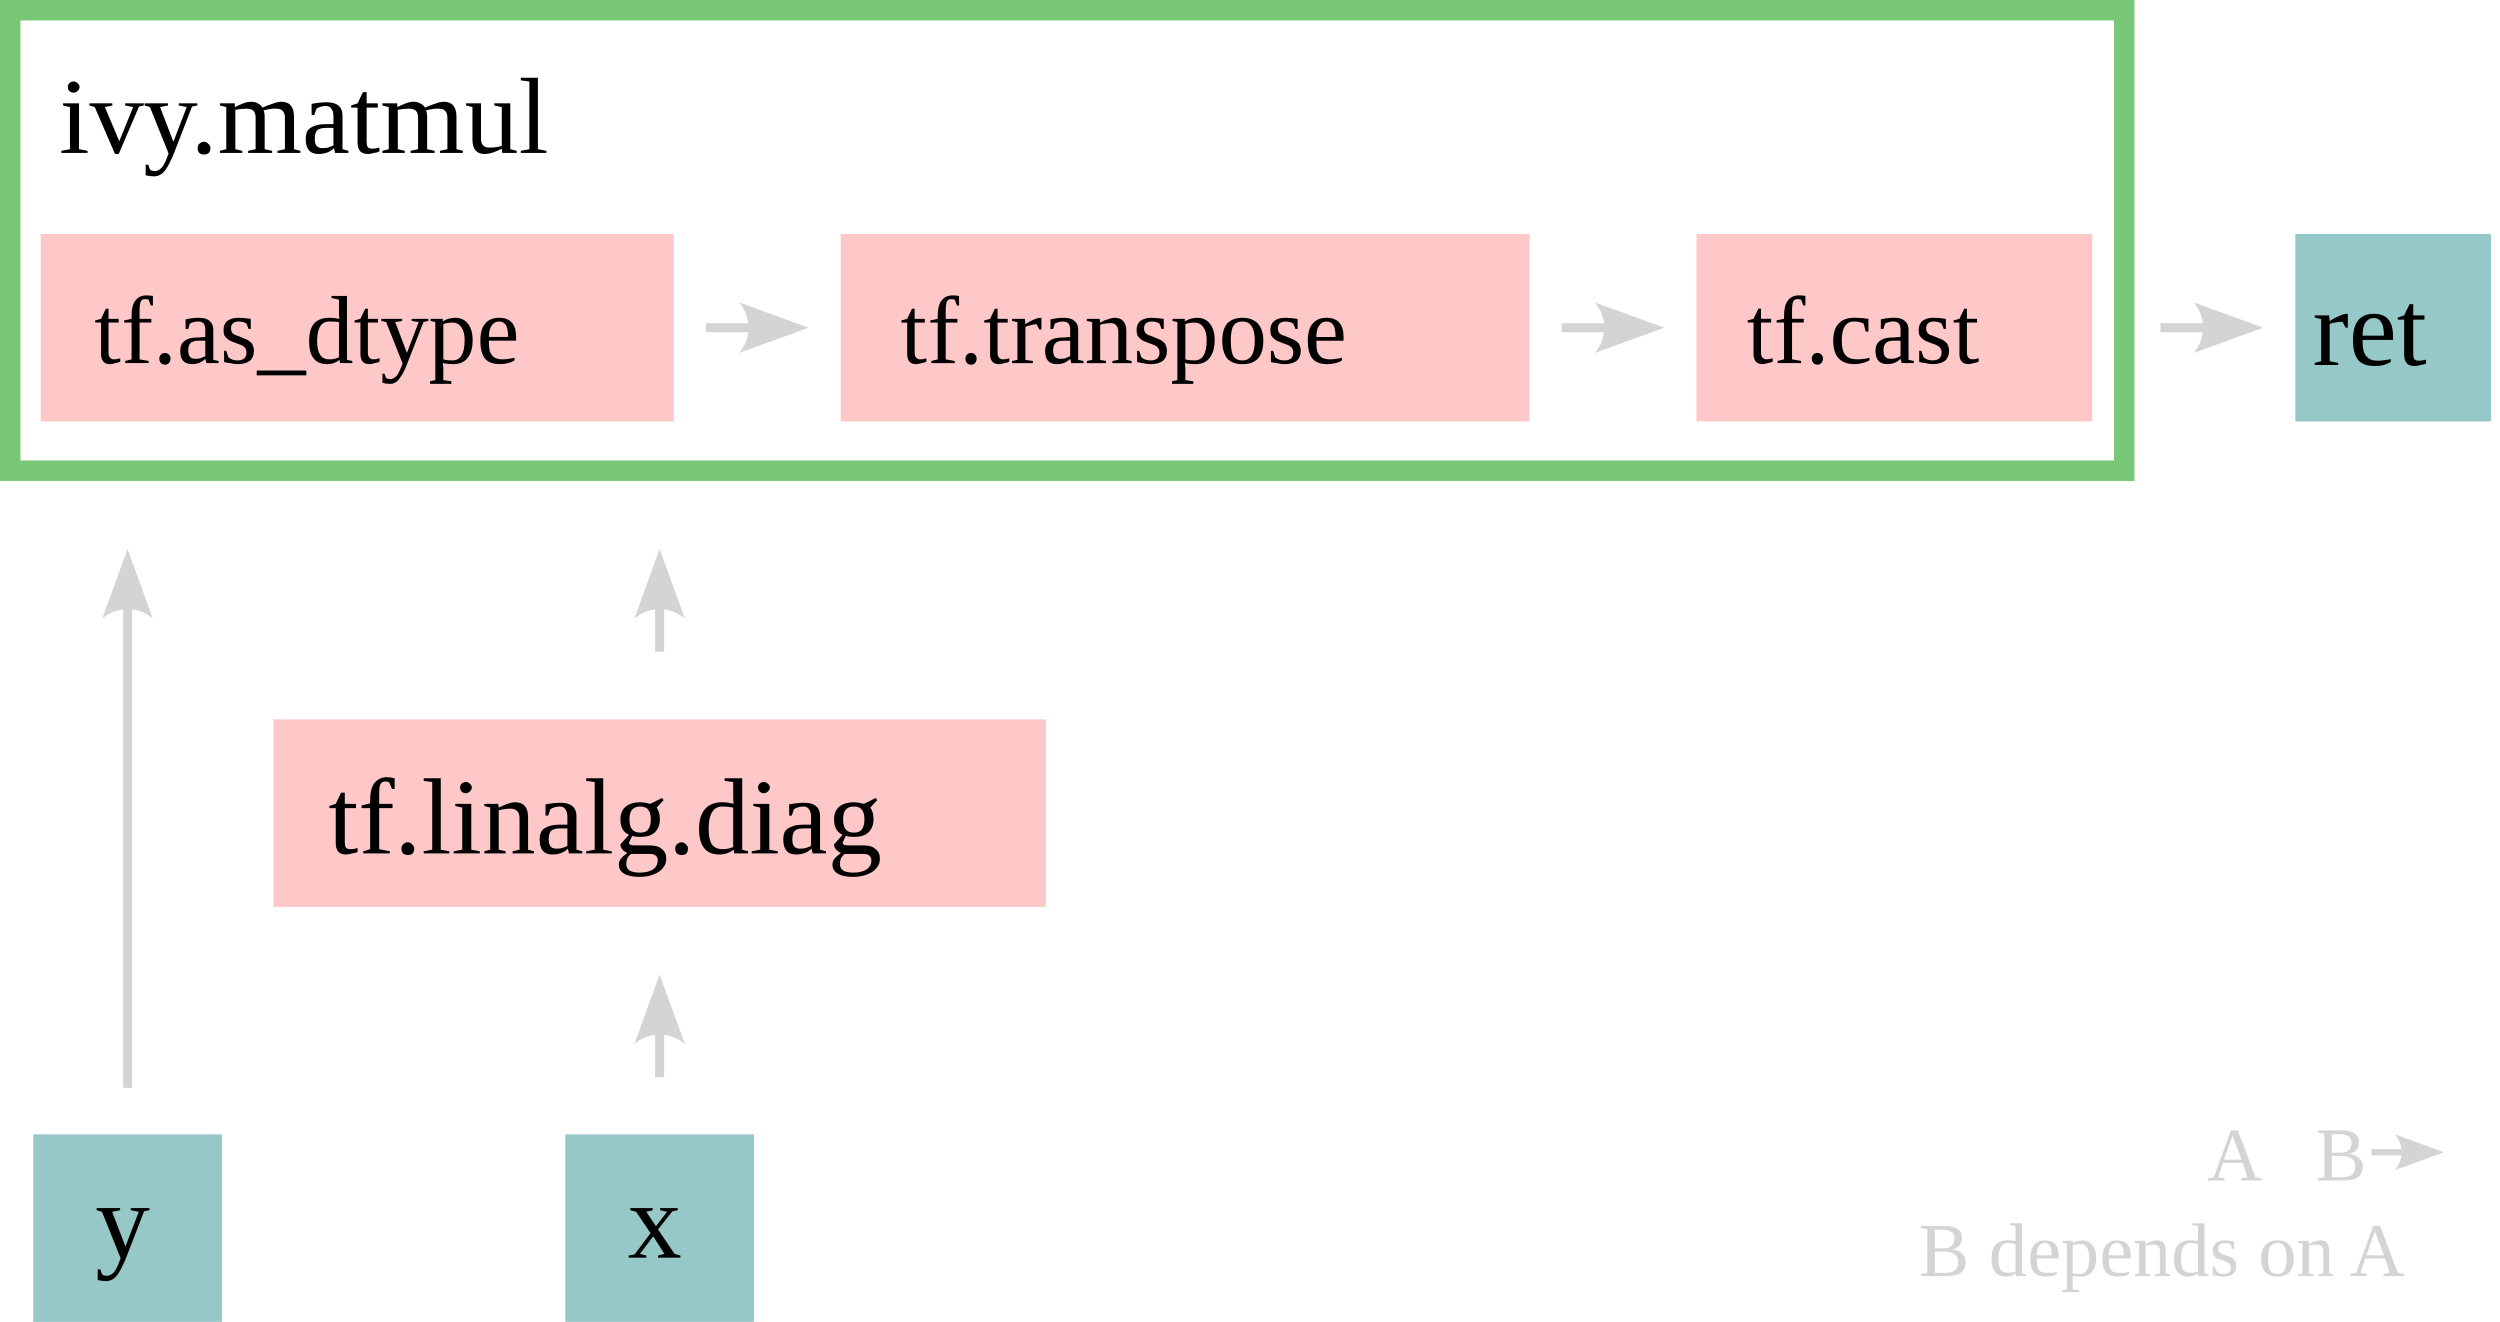
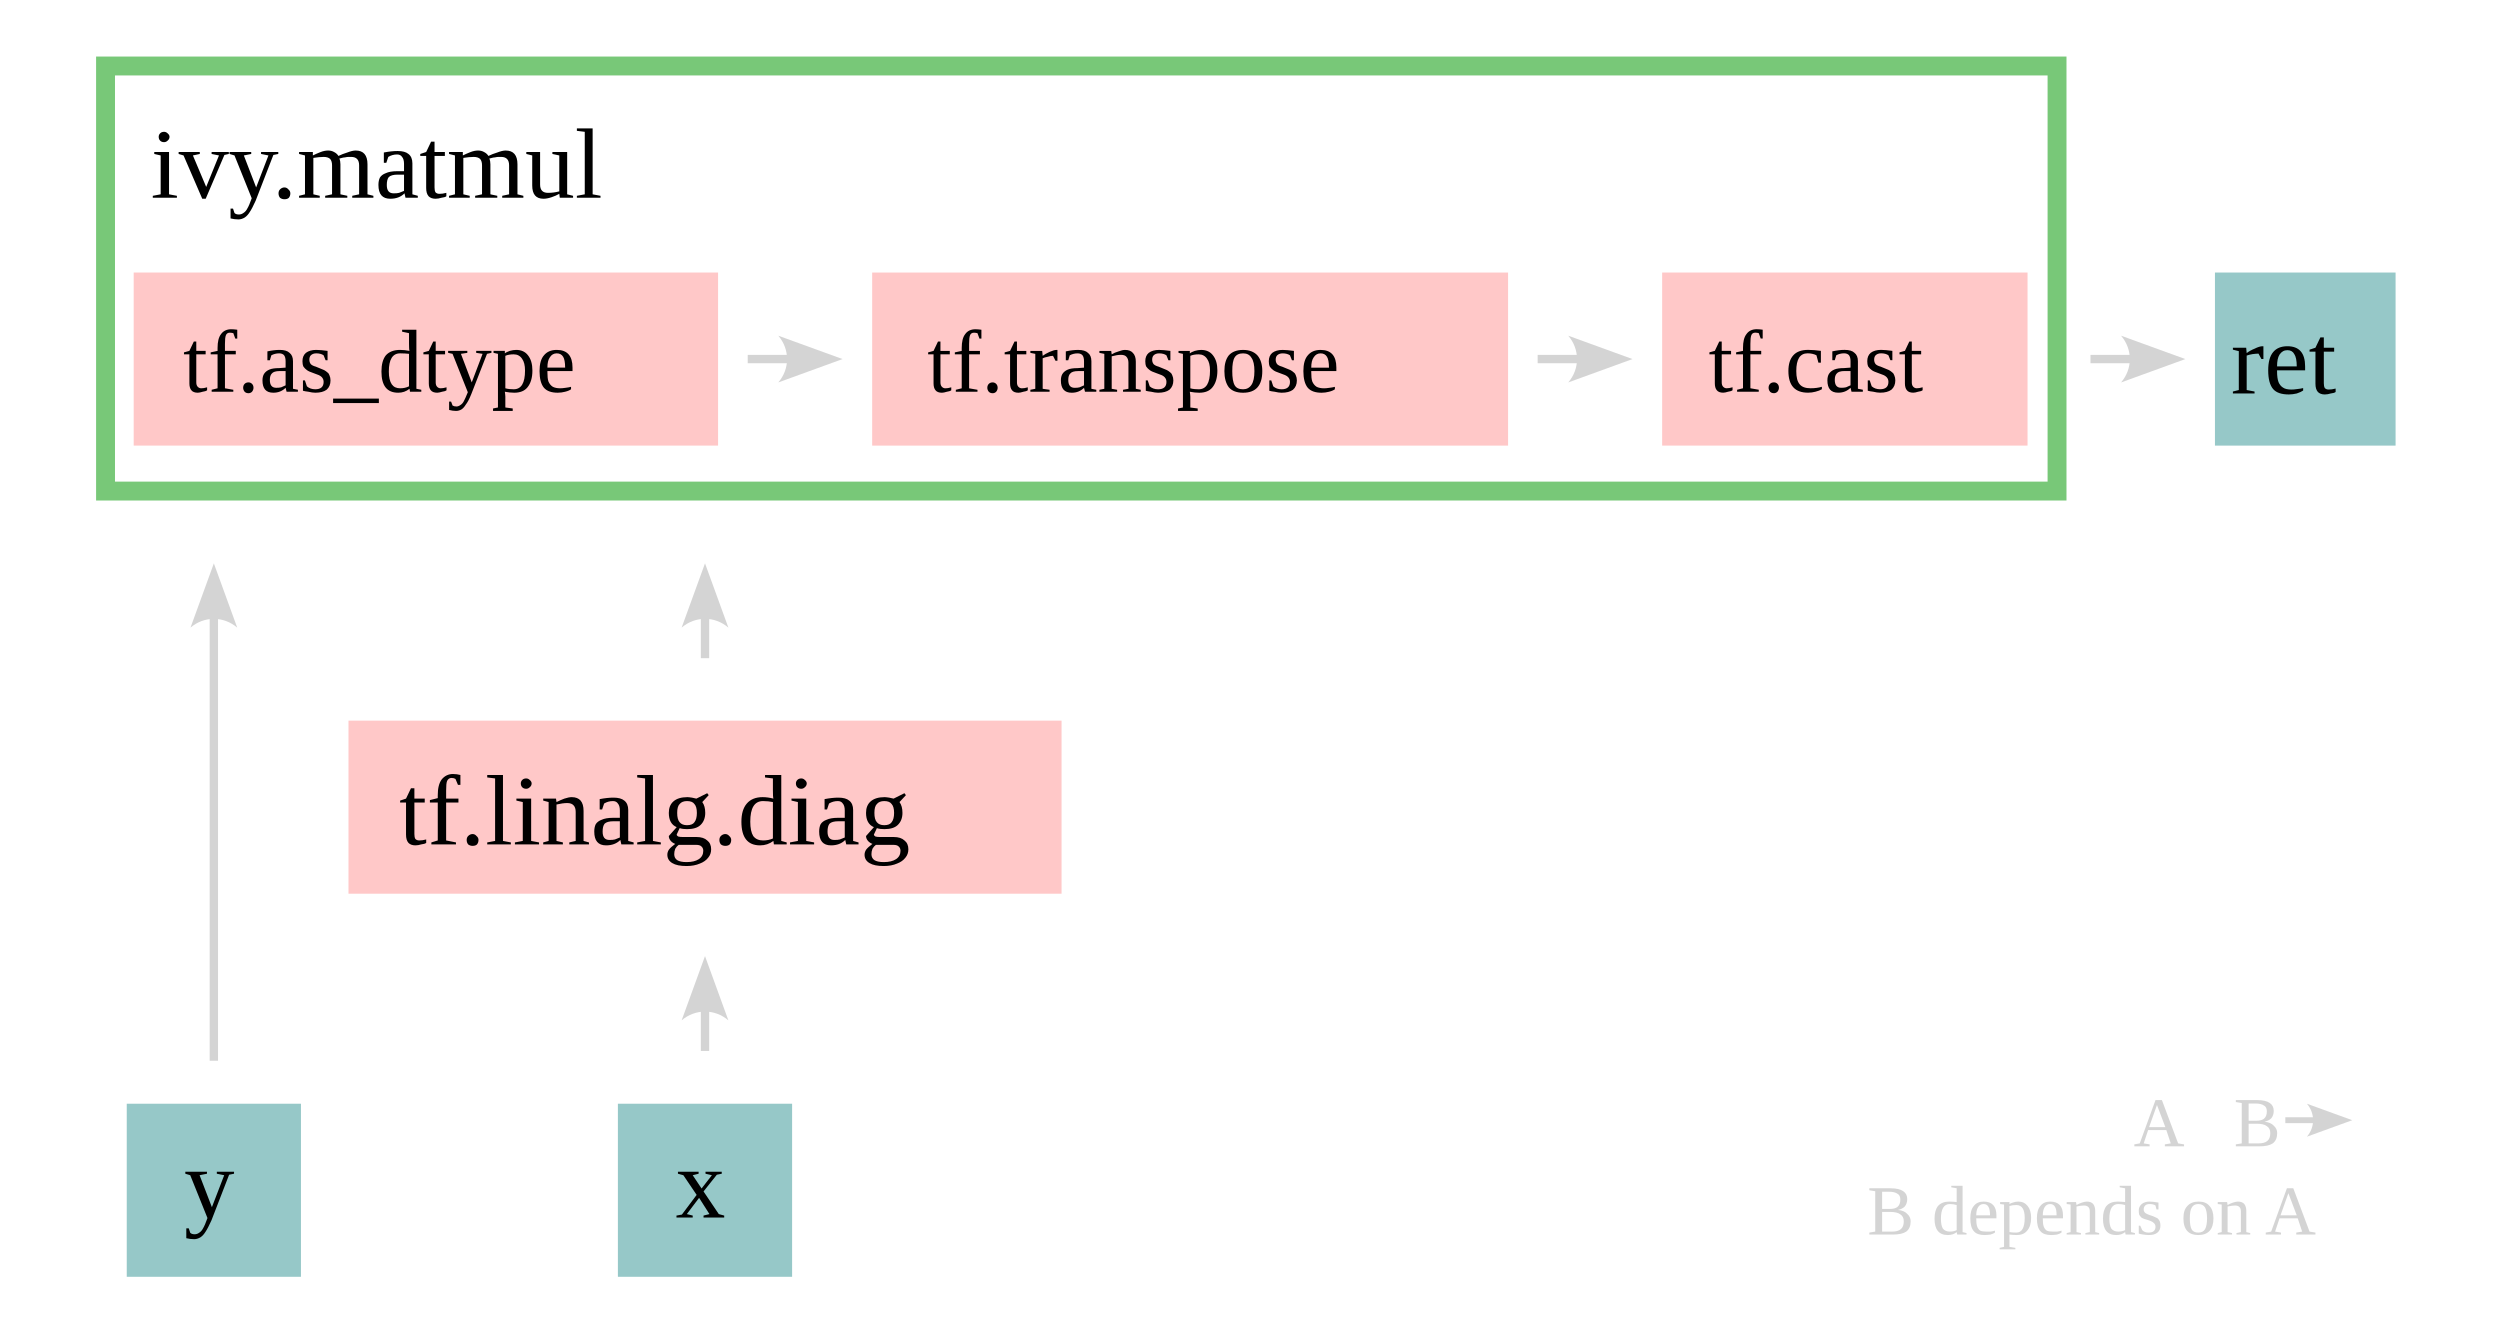
- <svg xmlns="http://www.w3.org/2000/svg" width="73.273mm" height="38.742mm" viewBox="0 0 73.273 38.742" version="1.1" id="svg5">
+ <svg xmlns="http://www.w3.org/2000/svg" width="300" height="160" viewBox="0 0 79.375 42.333" version="1.1" id="svg5">
  <defs id="defs2">
    <rect x="116.704" y="311.855" width="428.172" height="191.286" id="rect10250" />
    <rect x="502.948" y="376.389" width="35.552" height="45.986" id="rect6652" />
    <rect x="549.9" y="420.25" width="53.328" height="39.61" id="rect6640" />
    <marker style="overflow:visible" id="Arrow2-6-1" refX="0" refY="0" orient="auto-start-reverse" markerWidth="7.7" markerHeight="5.6" viewBox="0 0 7.7 5.6" preserveAspectRatio="xMidYMid">
      <path transform="scale(0.7)" d="M -2,-4 9,0 -2,4 c 2,-2.33 2,-5.66 0,-8 z" style="fill:context-stroke;fill-rule:evenodd;stroke:none" id="arrow2L-5-9" />
    </marker>
    <marker style="overflow:visible" id="Arrow2-6-5" refX="0" refY="0" orient="auto-start-reverse" markerWidth="7.7" markerHeight="5.6" viewBox="0 0 7.7 5.6" preserveAspectRatio="xMidYMid">
      <path transform="scale(0.7)" d="M -2,-4 9,0 -2,4 c 2,-2.33 2,-5.66 0,-8 z" style="fill:context-stroke;fill-rule:evenodd;stroke:none" id="arrow2L-5-5" />
    </marker>
    <marker style="overflow:visible" id="Arrow2-6-1-3" refX="0" refY="0" orient="auto-start-reverse" markerWidth="7.7" markerHeight="5.6" viewBox="0 0 7.7 5.6" preserveAspectRatio="xMidYMid">
      <path transform="scale(0.7)" d="M -2,-4 9,0 -2,4 c 2,-2.33 2,-5.66 0,-8 z" style="fill:context-stroke;fill-rule:evenodd;stroke:none" id="arrow2L-5-9-0" />
    </marker>
    <marker style="overflow:visible" id="Arrow2-6-1-9" refX="0" refY="0" orient="auto-start-reverse" markerWidth="7.7" markerHeight="5.6" viewBox="0 0 7.7 5.6" preserveAspectRatio="xMidYMid">
      <path transform="scale(0.7)" d="M -2,-4 9,0 -2,4 c 2,-2.33 2,-5.66 0,-8 z" style="fill:context-stroke;fill-rule:evenodd;stroke:none" id="arrow2L-5-9-5" />
    </marker>
    <marker style="overflow:visible" id="Arrow2-6-1-0" refX="0" refY="0" orient="auto-start-reverse" markerWidth="7.7" markerHeight="5.6" viewBox="0 0 7.7 5.6" preserveAspectRatio="xMidYMid">
      <path transform="scale(0.7)" d="M -2,-4 9,0 -2,4 c 2,-2.33 2,-5.66 0,-8 z" style="fill:context-stroke;fill-rule:evenodd;stroke:none" id="arrow2L-5-9-8" />
    </marker>
  </defs>
  <g id="layer1" transform="translate(-95.38313,-96.52577)">
-     <g id="g2627" transform="translate(-1.803006,-0.3833618)">
+     <g id="g2627" transform="translate(1.247996,1.412343)">
      <rect style="fill:#ffc8c8;fill-opacity:1;stroke-width:0.076" id="rect6446" width="18.554" height="5.495" x="98.38" y="103.766" />
      <text xml:space="preserve" style="font-size:2.822px;fill:#d4d4c8;fill-opacity:1;stroke:#d4d4d4;stroke-width:0.265;stroke-dasharray:none;stroke-opacity:1" x="99.945" y="107.551" id="text6450">
        <tspan style="font-size:2.822px;fill:#000000;fill-opacity:1;stroke:none;stroke-width:0.265;stroke-opacity:1" x="99.945" y="107.551" id="tspan6448">tf.as_dtype</tspan>
        <tspan style="font-size:2.822px;fill:#000000;fill-opacity:1;stroke:none;stroke-width:0.265;stroke-opacity:1" x="99.945" y="111.079" id="tspan2498" />
      </text>
    </g>
-     <g id="g2634" transform="translate(-0.03936534)">
+     <g id="g2634" transform="translate(3.011637,1.795705)">
      <rect style="fill:#ffc8c8;fill-opacity:1;stroke-width:0.08" id="rect6446-3" width="20.19" height="5.495" x="120.063" y="103.383" />
      <text xml:space="preserve" style="font-size:2.822px;fill:#d4d4c8;fill-opacity:1;stroke:#d4d4d4;stroke-width:0.265;stroke-dasharray:none;stroke-opacity:1" x="121.809" y="107.168" id="text6450-3">
        <tspan style="font-size:2.822px;fill:#000000;fill-opacity:1;stroke:none;stroke-width:0.265;stroke-opacity:1" x="121.809" y="107.168" id="tspan6448-2">tf.transpose</tspan>
        <tspan style="font-size:2.822px;fill:#000000;fill-opacity:1;stroke:none;stroke-width:0.265;stroke-opacity:1" x="121.809" y="110.695" id="tspan2562" />
        <tspan style="font-size:2.822px;fill:#000000;fill-opacity:1;stroke:none;stroke-width:0.265;stroke-opacity:1" x="121.809" y="114.223" id="tspan2498-3" />
      </text>
    </g>
-     <g id="g2640" transform="translate(1.219347,-0.204483)">
+     <g id="g2640" transform="translate(4.270349,1.591222)">
      <rect style="fill:#ffc8c8;fill-opacity:1;stroke-width:0.06" id="rect6446-34" width="11.601" height="5.495" x="143.886" y="103.587" />
      <text xml:space="preserve" style="font-size:2.822px;fill:#d4d4c8;fill-opacity:1;stroke:#d4d4d4;stroke-width:0.265;stroke-dasharray:none;stroke-opacity:1" x="145.357" y="107.372" id="text6450-6">
        <tspan style="font-size:2.822px;fill:#000000;fill-opacity:1;stroke:none;stroke-width:0.265;stroke-opacity:1" x="145.357" y="107.372" id="tspan6448-6">tf.cast</tspan>
        <tspan style="font-size:2.822px;fill:#000000;fill-opacity:1;stroke:none;stroke-width:0.265;stroke-opacity:1" x="145.357" y="110.9" id="tspan2498-1" />
      </text>
    </g>
-     <g id="g3644" transform="translate(-0.4991942)">
+     <g id="g3644" transform="translate(2.551808,1.795705)">
      <rect style="fill:#ffc8c8;fill-opacity:1;stroke-width:0.084" id="rect6454" width="22.64" height="5.495" x="103.896" y="117.61" />
      <text xml:space="preserve" style="font-size:3.175px;fill:#d4d4c8;fill-opacity:1;stroke:#d4d4d4;stroke-width:0.265;stroke-dasharray:none;stroke-opacity:1" x="105.503" y="121.539" id="text6458">
        <tspan style="fill:#000000;fill-opacity:1;stroke:none;stroke-width:0.265;stroke-opacity:1" x="105.503" y="121.539" id="tspan6456">tf.linalg.diag</tspan>
      </text>
    </g>
-     <text xml:space="preserve" style="font-size:3.175px;fill:#d4d4c8;fill-opacity:1;stroke:#d4d4d4;stroke-width:0.265;stroke-dasharray:none;stroke-opacity:1" x="97.121" y="101.009" id="text6458-5">
-       <tspan style="fill:#000000;fill-opacity:1;stroke:none;stroke-width:0.265;stroke-opacity:1" x="97.121" y="101.009" id="tspan6456-3">ivy.matmul</tspan>
+     <text xml:space="preserve" style="font-size:3.175px;fill:#d4d4c8;fill-opacity:1;stroke:#d4d4d4;stroke-width:0.265;stroke-dasharray:none;stroke-opacity:1" x="100.172" y="102.805" id="text6458-5">
+       <tspan style="fill:#000000;fill-opacity:1;stroke:none;stroke-width:0.265;stroke-opacity:1" x="100.172" y="102.805" id="tspan6456-3">ivy.matmul</tspan>
    </text>
-     <g id="g6492" transform="translate(24.12644,40.02726)">
+     <g id="g6492" transform="translate(27.17744,41.82296)">
      <rect style="fill:#96c8c8;fill-opacity:1;stroke-width:0.042" id="rect6470" width="5.531" height="5.495" x="-93.355" y="89.746" transform="scale(-1,1)" />
      <text xml:space="preserve" style="font-size:3.175px;fill:#d4d4c8;fill-opacity:1;stroke:#d4d4d4;stroke-width:0.265;stroke-dasharray:none;stroke-opacity:1" x="89.651" y="93.359" id="text6474">
        <tspan style="fill:#000000;fill-opacity:1;stroke:none;stroke-width:0.265;stroke-opacity:1" x="89.651" y="93.359" id="tspan6472">x</tspan>
        <tspan style="fill:#000000;fill-opacity:1;stroke:none;stroke-width:0.265;stroke-opacity:1" x="89.651" y="97.328" id="tspan6486" />
      </text>
    </g>
-     <g id="g6492-1" transform="translate(74.04372,12.05215)">
+     <g id="g6492-1" transform="translate(77.09472,13.84786)">
      <g id="g6666" transform="translate(-5.367849,1.584794)">
        <rect style="fill:#96c8c8;fill-opacity:1;stroke-width:0.042" id="rect6470-0" width="5.735" height="5.495" x="-99.716" y="89.746" transform="scale(-1,1)" />
        <text xml:space="preserve" style="font-size:3.175px;fill:#d4d4c8;fill-opacity:1;stroke:#d4d4d4;stroke-width:0.265;stroke-dasharray:none;stroke-opacity:1" x="94.489" y="93.588" id="text6474-5">
          <tspan style="fill:#000000;fill-opacity:1;stroke:none;stroke-width:0.265;stroke-opacity:1" x="94.489" y="93.588" id="tspan6472-6">ret</tspan>
          <tspan style="fill:#000000;fill-opacity:1;stroke:none;stroke-width:0.265;stroke-opacity:1" x="94.489" y="97.556" id="tspan6486-6" />
        </text>
      </g>
      <text xml:space="preserve" transform="matrix(0.2645833,0,0,0.2645833,-47.20987,-14.21867)" id="text6638" style="white-space:pre;shape-inside:url(#rect6640);display:inline;fill:#96c8c8;fill-opacity:1;stroke:none;stroke-width:1.002;stroke-dasharray:none;stroke-opacity:1" />
      <text xml:space="preserve" transform="matrix(0.2645833,0,0,0.2645833,-47.20987,-14.21867)" id="text6650" style="white-space:pre;shape-inside:url(#rect6652);display:inline;fill:#96c8c8;fill-opacity:1;stroke:none;stroke-width:1.002;stroke-dasharray:none;stroke-opacity:1" />
    </g>
-     <path style="fill:#d4d4c8;fill-opacity:1;stroke:#d4d4d4;stroke-width:0.265;stroke-dasharray:none;stroke-opacity:1;marker-end:url(#Arrow2-6-1)" d="m 158.705,106.13 h 1.342" id="path3329-5-4" />
-     <path style="fill:#d4d4c8;fill-opacity:1;stroke:#d4d4d4;stroke-width:0.187;stroke-dasharray:none;stroke-opacity:1;marker-end:url(#Arrow2-6-5)" d="m 164.891,130.296 h 0.947" id="path3329-5-3" />
-     <text xml:space="preserve" style="font-size:2.24px;fill:#d4d4d4;fill-opacity:1;stroke:none;stroke-width:0.187;stroke-dasharray:none;stroke-opacity:1" x="168.675" y="131.126" id="text7631">
-       <tspan id="tspan7629" style="text-align:end;text-anchor:end;fill:#d4d4d4;fill-opacity:1;stroke-width:0.187" x="168.675" y="131.126">A   B</tspan>
-       <tspan style="text-align:end;text-anchor:end;fill:#d4d4d4;fill-opacity:1;stroke-width:0.187" x="168.675" y="133.926" id="tspan7633">B depends on A</tspan>
+     <path style="fill:#d4d4c8;fill-opacity:1;stroke:#d4d4d4;stroke-width:0.265;stroke-dasharray:none;stroke-opacity:1;marker-end:url(#Arrow2-6-1)" d="m 161.756,107.926 h 1.342" id="path3329-5-4" />
+     <path style="fill:#d4d4c8;fill-opacity:1;stroke:#d4d4d4;stroke-width:0.187;stroke-dasharray:none;stroke-opacity:1;marker-end:url(#Arrow2-6-5)" d="m 167.942,132.092 h 0.947" id="path3329-5-3" />
+     <text xml:space="preserve" style="font-size:2.24px;fill:#d4d4d4;fill-opacity:1;stroke:none;stroke-width:0.187;stroke-dasharray:none;stroke-opacity:1" x="171.726" y="132.921" id="text7631">
+       <tspan id="tspan7629" style="text-align:end;text-anchor:end;fill:#d4d4d4;fill-opacity:1;stroke-width:0.187" x="171.726" y="132.921">A   B</tspan>
+       <tspan style="text-align:end;text-anchor:end;fill:#d4d4d4;fill-opacity:1;stroke-width:0.187" x="171.726" y="135.722" id="tspan7633">B depends on A</tspan>
    </text>
-     <text xml:space="preserve" transform="scale(0.2645833)" id="text10248" style="text-align:center;white-space:pre;shape-inside:url(#rect10250);display:inline;fill:#d4d4d4;fill-opacity:1;stroke:none;stroke-width:1.002;stroke-dasharray:none;stroke-opacity:1" />
-     <g id="g6492-2" transform="translate(8.532394,40.02726)">
+     <text xml:space="preserve" transform="matrix(0.2645833,0,0,0.2645833,3.051002,1.795705)" id="text10248" style="text-align:center;white-space:pre;shape-inside:url(#rect10250);display:inline;fill:#d4d4d4;fill-opacity:1;stroke:none;stroke-width:1.002;stroke-dasharray:none;stroke-opacity:1" />
+     <g id="g6492-2" transform="translate(11.5834,41.82296)">
      <g id="g466">
        <rect style="fill:#96c8c8;fill-opacity:1;stroke-width:0.042" id="rect6470-1" width="5.531" height="5.495" x="-93.355" y="89.746" transform="scale(-1,1)" />
        <text xml:space="preserve" style="font-size:3.175px;fill:#d4d4c8;fill-opacity:1;stroke:#d4d4d4;stroke-width:0.265;stroke-dasharray:none;stroke-opacity:1" x="89.651" y="93.359" id="text6474-3">
          <tspan style="fill:#000000;fill-opacity:1;stroke:none;stroke-width:0.265;stroke-opacity:1" x="89.651" y="93.359" id="tspan6472-5">y</tspan>
          <tspan style="fill:#000000;fill-opacity:1;stroke:none;stroke-width:0.265;stroke-opacity:1" x="89.651" y="97.328" id="tspan6486-8" />
        </text>
      </g>
    </g>
-     <rect style="fill:none;stroke:#78c878;stroke-width:0.6;stroke-dasharray:none" id="rect997" width="61.96" height="13.496" x="95.683" y="96.826" ry="0" />
-     <path style="fill:#d4d4c8;fill-opacity:1;stroke:#d4d4d4;stroke-width:0.265;stroke-dasharray:none;stroke-opacity:1;marker-end:url(#Arrow2-6-1-3)" d="m 141.153,106.13 h 1.342" id="path3329-5-4-9" />
-     <path style="fill:#d4d4c8;fill-opacity:1;stroke:#d4d4d4;stroke-width:0.265;stroke-dasharray:none;stroke-opacity:1;marker-end:url(#Arrow2-6-1-9)" d="m 116.072,106.13 h 1.342" id="path3329-5-4-3" />
-     <path style="fill:#d4d4c8;fill-opacity:1;stroke:#d4d4d4;stroke-width:0.265;stroke-dasharray:none;stroke-opacity:1;marker-end:url(#Arrow2-6-1-0)" d="M 99.122,128.408 V 114.286" id="path3329-5-4-32" />
-     <path style="fill:#d4d4c8;fill-opacity:1;stroke:#d4d4d4;stroke-width:0.265;stroke-dasharray:none;stroke-opacity:1;marker-end:url(#Arrow2-6-1-9)" d="m 114.716,115.628 v -1.342" id="path3375" />
-     <path style="fill:#d4d4c8;fill-opacity:1;stroke:#d4d4d4;stroke-width:0.265;stroke-dasharray:none;stroke-opacity:1;marker-end:url(#Arrow2-6-1-9)" d="m 114.716,128.098 v -1.342" id="path3377" />
+     <rect style="fill:none;stroke:#78c878;stroke-width:0.6;stroke-dasharray:none" id="rect997" width="61.96" height="13.496" x="98.734" y="98.621" ry="0" />
+     <path style="fill:#d4d4c8;fill-opacity:1;stroke:#d4d4d4;stroke-width:0.265;stroke-dasharray:none;stroke-opacity:1;marker-end:url(#Arrow2-6-1-3)" d="m 144.204,107.926 h 1.342" id="path3329-5-4-9" />
+     <path style="fill:#d4d4c8;fill-opacity:1;stroke:#d4d4d4;stroke-width:0.265;stroke-dasharray:none;stroke-opacity:1;marker-end:url(#Arrow2-6-1-9)" d="m 119.123,107.926 h 1.342" id="path3329-5-4-3" />
+     <path style="fill:#d4d4c8;fill-opacity:1;stroke:#d4d4d4;stroke-width:0.265;stroke-dasharray:none;stroke-opacity:1;marker-end:url(#Arrow2-6-1-0)" d="M 102.173,130.204 V 116.082" id="path3329-5-4-32" />
+     <path style="fill:#d4d4c8;fill-opacity:1;stroke:#d4d4d4;stroke-width:0.265;stroke-dasharray:none;stroke-opacity:1;marker-end:url(#Arrow2-6-1-9)" d="m 117.767,117.423 v -1.342" id="path3375" />
+     <path style="fill:#d4d4c8;fill-opacity:1;stroke:#d4d4d4;stroke-width:0.265;stroke-dasharray:none;stroke-opacity:1;marker-end:url(#Arrow2-6-1-9)" d="m 117.767,129.893 v -1.342" id="path3377" />
  </g>
</svg>
